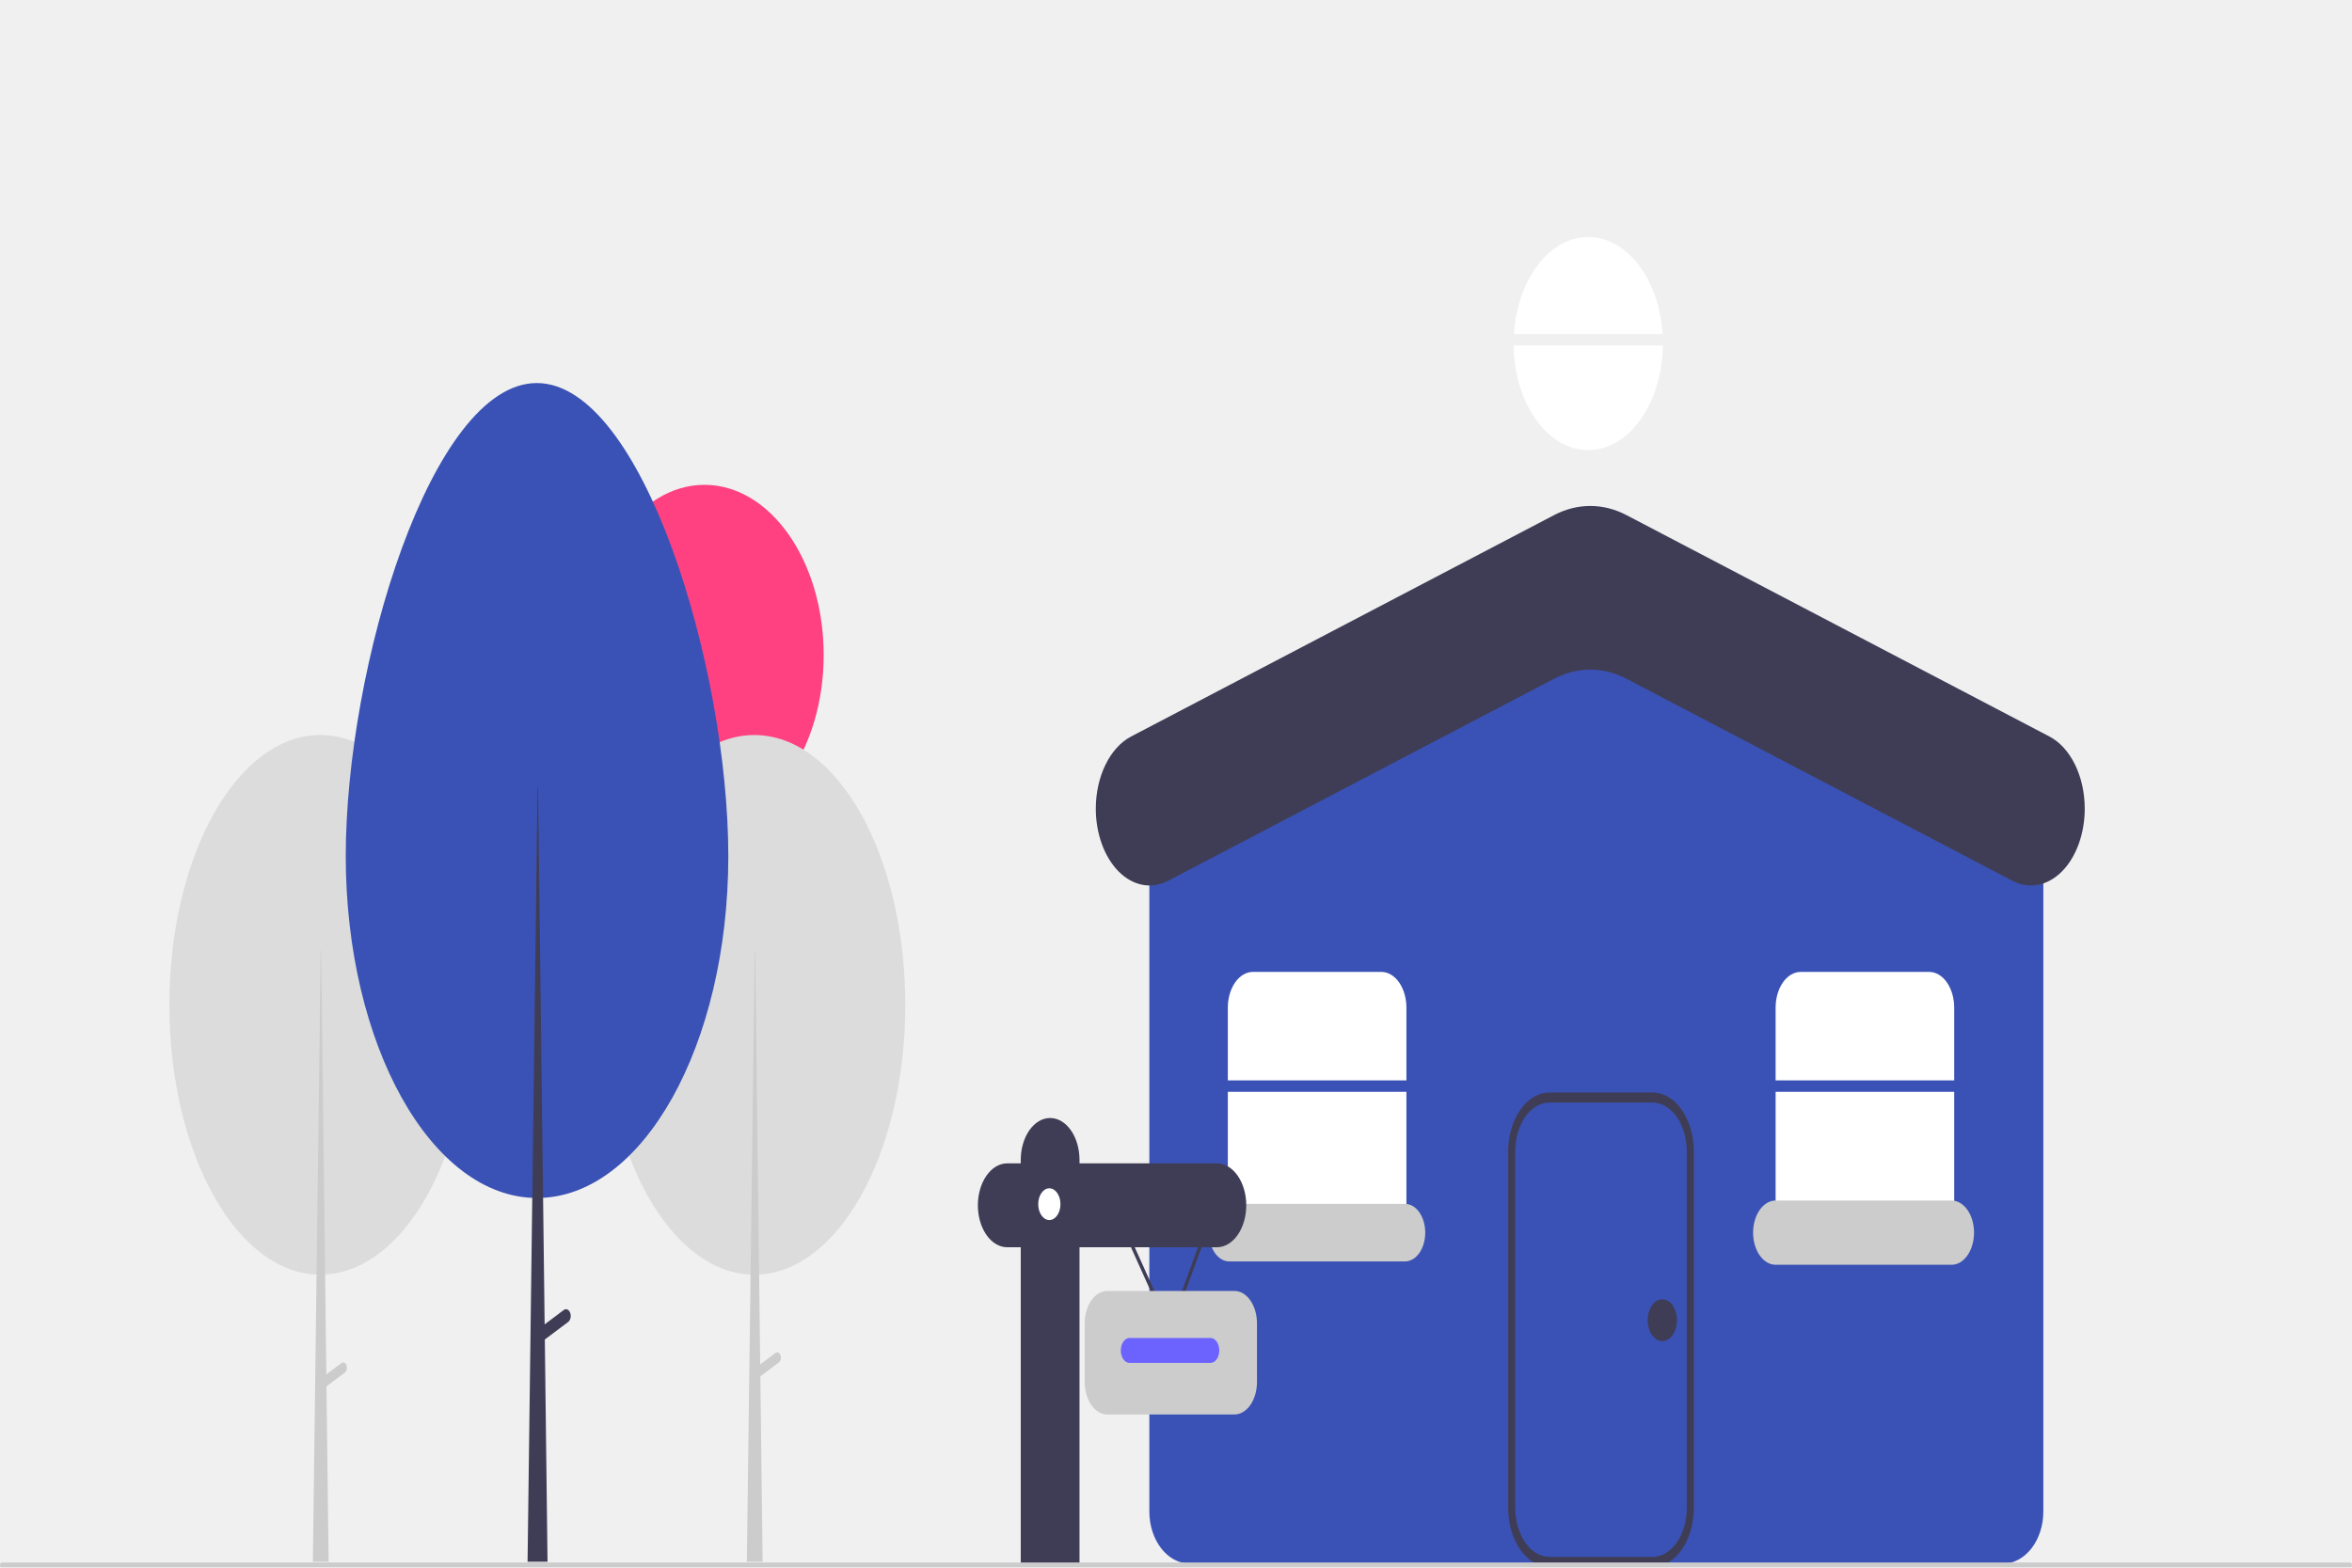
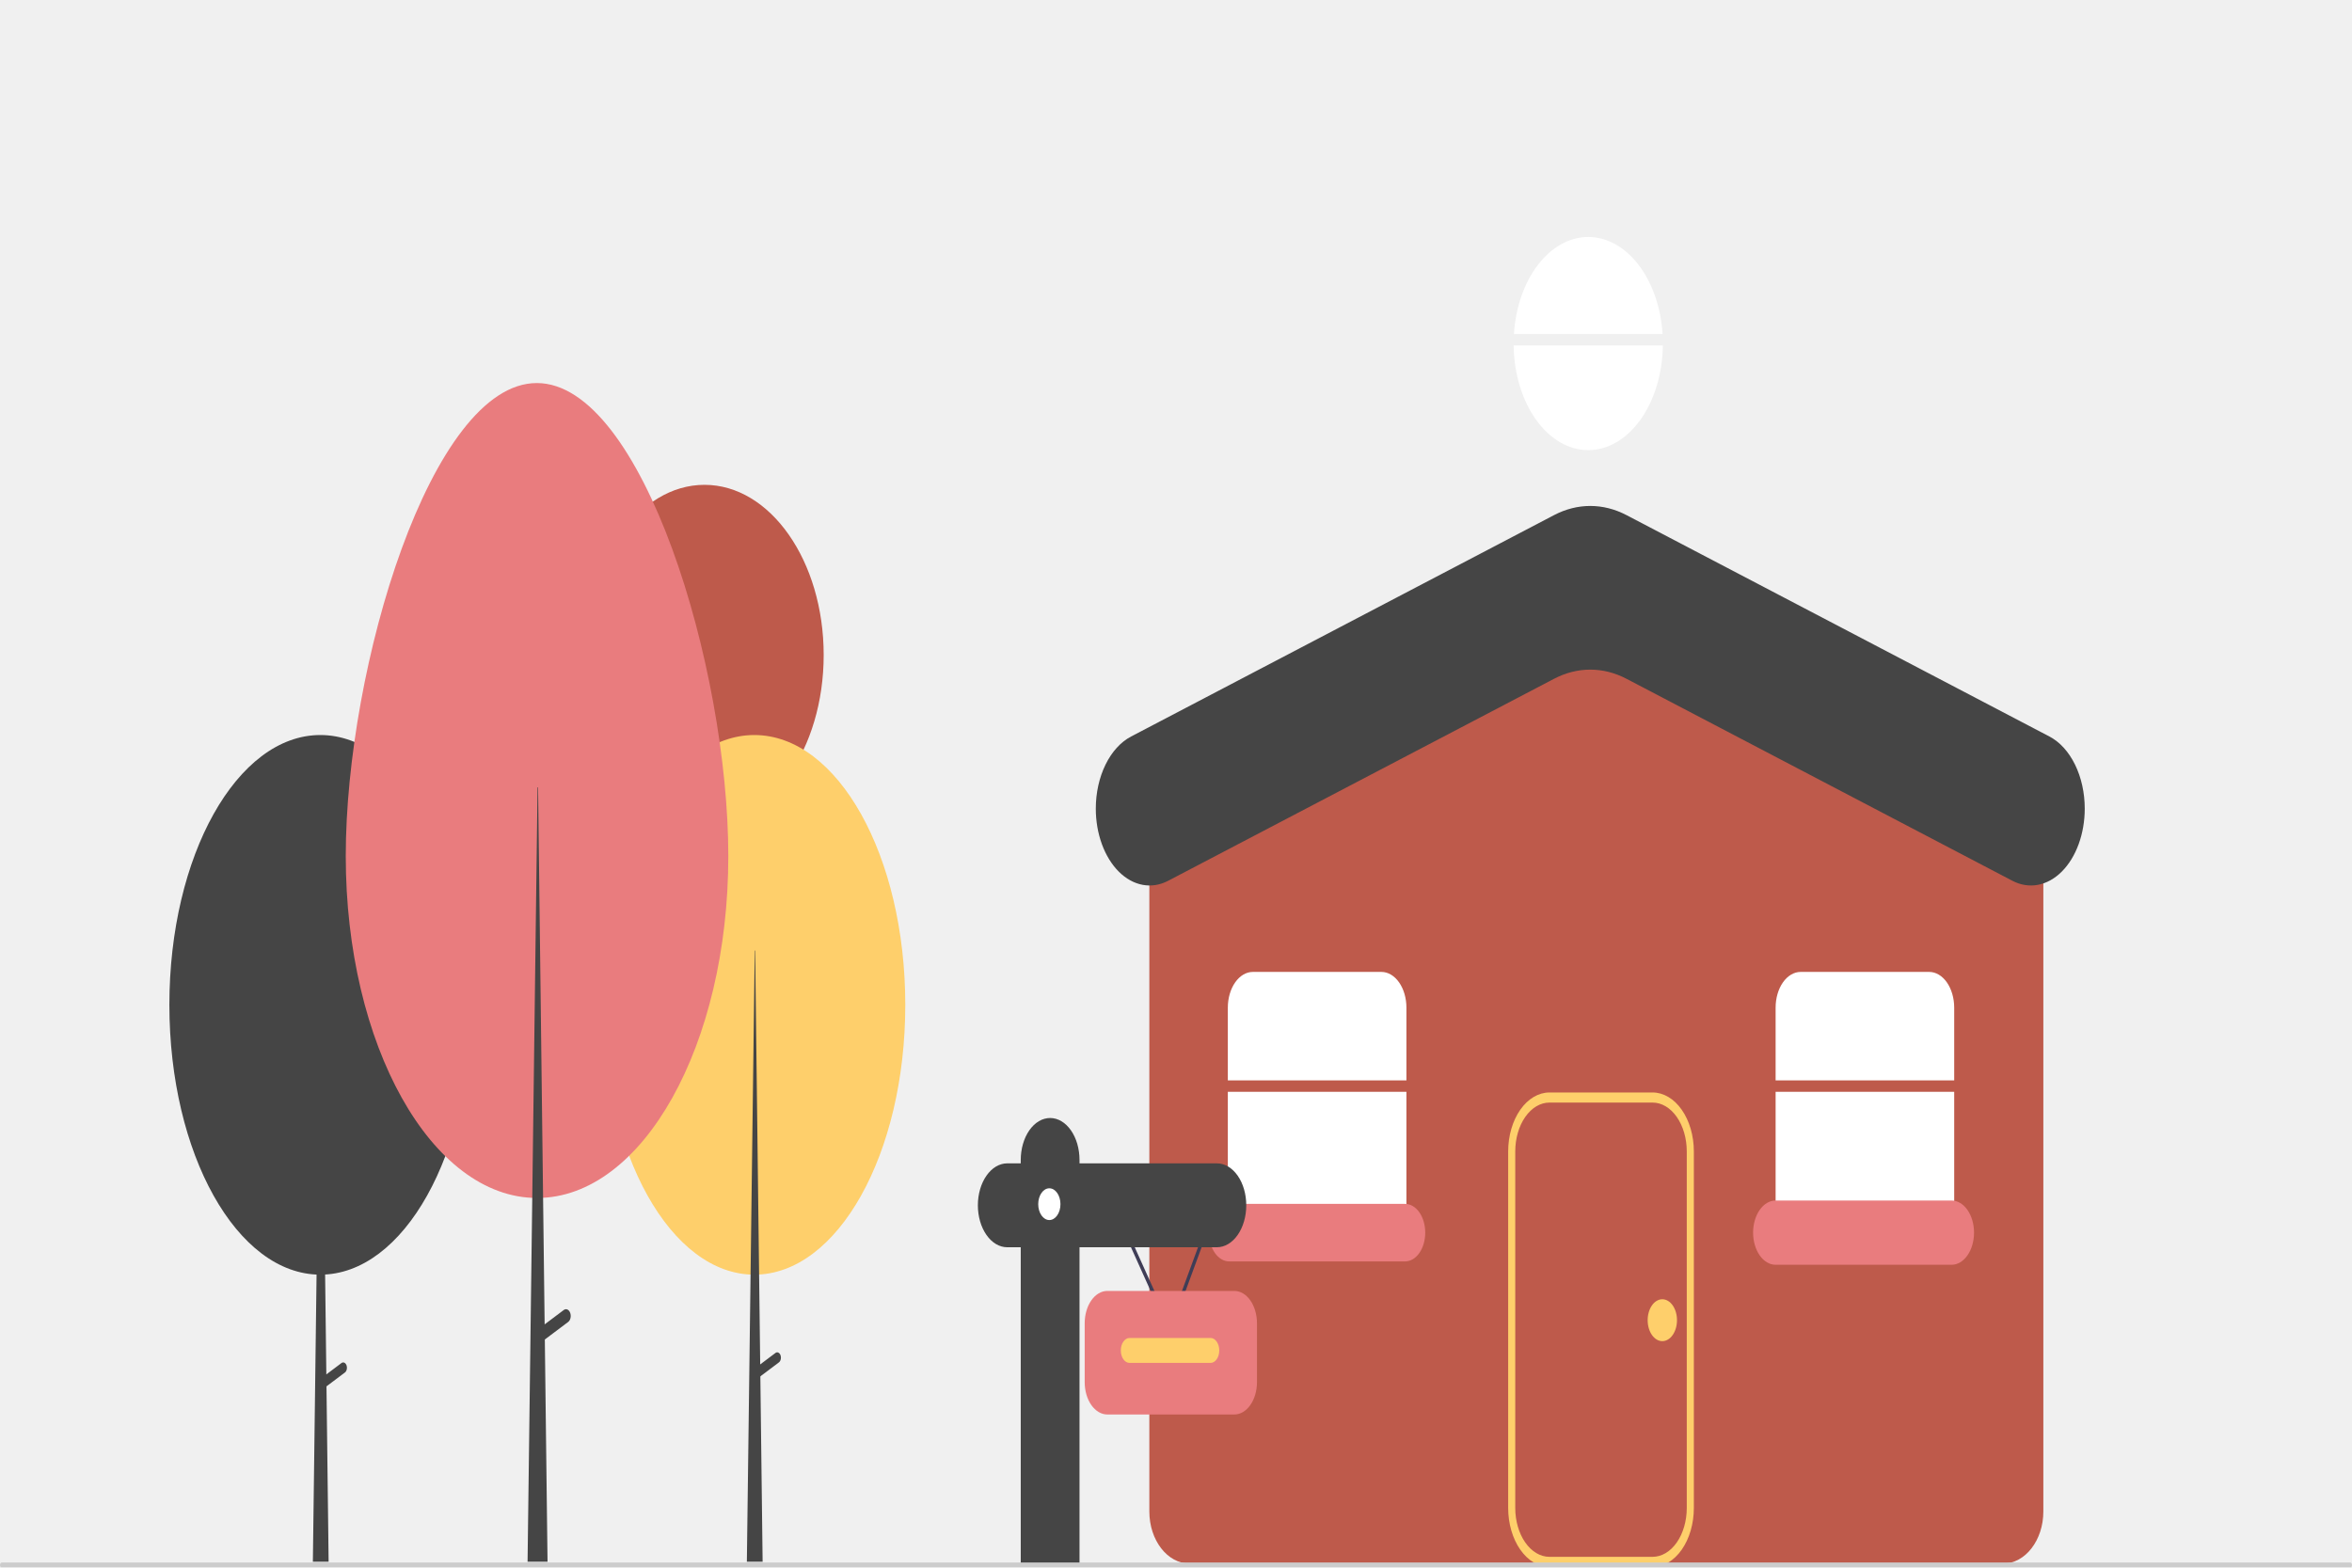
<svg xmlns="http://www.w3.org/2000/svg" width="225" height="150" viewBox="0 0 225 150" fill="none">
  <g clip-path="url(#clip0_19_292)">
    <mask id="mask0_19_292" style="mask-type:luminance" maskUnits="userSpaceOnUse" x="0" y="0" width="225" height="150">
      <path d="M225 0H0V150H225V0Z" fill="white" />
    </mask>
    <g mask="url(#mask0_19_292)">
-       <path d="M191.619 149.607H113.805C111.68 149.607 109.95 147.371 109.95 144.622V77.347C109.961 76.786 110.088 76.242 110.317 75.787C110.546 75.331 110.866 74.985 111.235 74.792L147.467 54.092C150.796 52.211 154.501 52.208 157.832 54.085L194.187 74.793C194.556 74.985 194.876 75.332 195.106 75.788C195.336 76.243 195.463 76.787 195.473 77.349V144.622C195.473 147.371 193.745 149.607 191.619 149.607Z" fill="#3A52B5" />
-       <path d="M67.394 78.958C73.692 78.958 78.796 71.667 78.796 62.673C78.796 53.68 73.692 46.389 67.394 46.389C61.097 46.389 55.993 53.68 55.993 62.673C55.993 71.667 61.097 78.958 67.394 78.958Z" fill="#FF4181" />
-       <path d="M72.161 121.962C80.137 121.962 86.602 110.404 86.602 96.146C86.602 81.888 80.137 70.329 72.161 70.329C64.186 70.329 57.72 81.888 57.72 96.146C57.72 110.404 64.186 121.962 72.161 121.962Z" fill="#DCDCDC" />
-       <path d="M72.201 90.955H72.24L72.955 149.43H71.447L72.201 90.955Z" fill="#CCCCCC" />
-       <path d="M74.664 129.667C74.708 129.787 74.717 129.926 74.689 130.056C74.661 130.185 74.598 130.292 74.514 130.356L72.443 131.913L72.111 131.01L74.182 129.454C74.266 129.391 74.363 129.377 74.454 129.418C74.544 129.457 74.62 129.547 74.664 129.667Z" fill="#CCCCCC" />
-       <path d="M30.644 121.962C38.619 121.962 45.085 110.404 45.085 96.146C45.085 81.888 38.619 70.329 30.644 70.329C22.668 70.329 16.203 81.888 16.203 96.146C16.203 110.404 22.668 121.962 30.644 121.962Z" fill="#DCDCDC" />
-       <path d="M33.147 130.634C33.103 130.514 33.027 130.425 32.937 130.384C32.846 130.344 32.748 130.357 32.664 130.42L31.218 131.508L30.723 90.954H30.683L29.93 149.43H31.437L31.232 132.649L32.997 131.323C33.081 131.259 33.144 131.152 33.172 131.023C33.2 130.893 33.191 130.754 33.147 130.634Z" fill="#CCCCCC" />
-       <path d="M51.352 36.651C61.458 36.651 69.672 63.847 69.672 81.913C69.672 99.979 61.48 114.625 51.374 114.625C41.268 114.625 33.076 99.979 33.076 81.913C33.076 63.847 41.246 36.651 51.352 36.651Z" fill="#3A52B5" />
-       <path d="M54.545 125.613C54.517 125.538 54.48 125.472 54.434 125.417C54.388 125.363 54.336 125.323 54.279 125.297C54.222 125.272 54.163 125.263 54.103 125.271C54.044 125.278 53.987 125.303 53.934 125.342L52.102 126.72L51.474 75.335H51.424L50.469 149.43H52.379L52.12 128.167L54.356 126.486C54.408 126.446 54.455 126.392 54.493 126.327C54.531 126.262 54.559 126.187 54.577 126.106C54.595 126.024 54.601 125.94 54.595 125.855C54.59 125.771 54.573 125.689 54.545 125.613Z" fill="#3F3D56" />
+       <path d="M191.619 149.607H113.805C111.68 149.607 109.95 147.371 109.95 144.622V77.347C109.961 76.786 110.088 76.242 110.317 75.787C110.546 75.331 110.866 74.985 111.235 74.792L147.467 54.092C150.796 52.211 154.501 52.208 157.832 54.085L194.187 74.793C194.556 74.985 194.876 75.332 195.106 75.788C195.336 76.243 195.463 76.787 195.473 77.349V144.622C195.473 147.371 193.745 149.607 191.619 149.607Z" fill="#BE5A4B" />
+       <path d="M67.394 78.958C73.692 78.958 78.796 71.667 78.796 62.673C78.796 53.68 73.692 46.389 67.394 46.389C61.097 46.389 55.993 53.68 55.993 62.673C55.993 71.667 61.097 78.958 67.394 78.958Z" fill="#BE5A4B" />
+       <path d="M72.161 121.962C80.137 121.962 86.602 110.404 86.602 96.146C86.602 81.888 80.137 70.329 72.161 70.329C64.186 70.329 57.72 81.888 57.72 96.146C57.72 110.404 64.186 121.962 72.161 121.962Z" fill="#FECF6B" />
+       <path d="M72.201 90.955H72.24L72.955 149.43H71.447L72.201 90.955Z" fill="#454545" />
+       <path d="M74.664 129.667C74.708 129.787 74.717 129.926 74.689 130.056C74.661 130.185 74.598 130.292 74.514 130.356L72.443 131.913L72.111 131.01L74.182 129.454C74.266 129.391 74.363 129.377 74.454 129.418C74.544 129.457 74.62 129.547 74.664 129.667Z" fill="#454545" />
+       <path d="M30.644 121.962C38.619 121.962 45.085 110.404 45.085 96.146C45.085 81.888 38.619 70.329 30.644 70.329C22.668 70.329 16.203 81.888 16.203 96.146C16.203 110.404 22.668 121.962 30.644 121.962Z" fill="#454545" />
+       <path d="M33.147 130.634C33.103 130.514 33.027 130.425 32.937 130.384C32.846 130.344 32.748 130.357 32.664 130.42L31.218 131.508L30.723 90.954H30.683L29.93 149.43H31.437L31.232 132.649L32.997 131.323C33.081 131.259 33.144 131.152 33.172 131.023C33.2 130.893 33.191 130.754 33.147 130.634Z" fill="#454545" />
+       <path d="M51.352 36.651C61.458 36.651 69.672 63.847 69.672 81.913C69.672 99.979 61.48 114.625 51.374 114.625C41.268 114.625 33.076 99.979 33.076 81.913C33.076 63.847 41.246 36.651 51.352 36.651Z" fill="#E97C7E" />
+       <path d="M54.545 125.613C54.517 125.538 54.48 125.472 54.434 125.417C54.388 125.363 54.336 125.323 54.279 125.297C54.222 125.272 54.163 125.263 54.103 125.271C54.044 125.278 53.987 125.303 53.934 125.342L52.102 126.72L51.474 75.335H51.424L50.469 149.43H52.379L52.12 128.167L54.356 126.486C54.408 126.446 54.455 126.392 54.493 126.327C54.531 126.262 54.559 126.187 54.577 126.106C54.595 126.024 54.601 125.94 54.595 125.855C54.59 125.771 54.573 125.689 54.545 125.613Z" fill="#454545" />
      <path d="M134.543 103.374V96.417C134.543 95.509 134.291 94.639 133.841 93.997C133.392 93.356 132.783 92.995 132.147 92.995H119.854C119.219 92.995 118.609 93.356 118.16 93.997C117.711 94.639 117.458 95.509 117.458 96.417V103.374H134.543Z" fill="white" />
      <path d="M117.458 104.467V115.249C117.458 116.157 117.711 117.027 118.16 117.669C118.609 118.31 119.219 118.671 119.854 118.671H132.147C132.783 118.671 133.392 118.31 133.841 117.669C134.291 117.027 134.543 116.157 134.543 115.249V104.467H117.458Z" fill="white" />
-       <path d="M192.514 84.276L155.605 64.953C153.362 63.778 150.899 63.778 148.656 64.953L111.748 84.276C110.97 84.684 110.134 84.817 109.313 84.664C108.491 84.512 107.707 84.078 107.028 83.401C106.349 82.723 105.794 81.822 105.411 80.772C105.028 79.723 104.828 78.557 104.828 77.374C104.828 75.868 105.152 74.398 105.756 73.164C106.36 71.929 107.215 70.989 108.204 70.471L148.656 49.292C150.899 48.117 153.362 48.117 155.605 49.292L196.057 70.471C197.047 70.989 197.901 71.929 198.506 73.164C199.11 74.398 199.433 75.868 199.433 77.374C199.433 78.557 199.233 79.723 198.85 80.772C198.467 81.822 197.913 82.723 197.233 83.401C196.554 84.078 195.77 84.512 194.948 84.664C194.127 84.817 193.292 84.684 192.514 84.276Z" fill="#3F3D56" />
-       <path d="M158.09 149.929H148.226C147.179 149.927 146.175 149.333 145.435 148.275C144.694 147.218 144.278 145.785 144.277 144.29V110.17C144.278 108.674 144.694 107.241 145.435 106.184C146.175 105.126 147.179 104.532 148.226 104.53H158.09C159.137 104.532 160.141 105.126 160.881 106.184C161.621 107.241 162.038 108.674 162.039 110.17V144.29C162.038 145.785 161.621 147.218 160.881 148.275C160.141 149.333 159.137 149.927 158.09 149.929ZM148.226 105.497C147.358 105.498 146.527 105.991 145.914 106.867C145.3 107.743 144.955 108.931 144.954 110.17V144.29C144.955 145.528 145.3 146.716 145.914 147.592C146.527 148.468 147.358 148.961 148.226 148.962H158.09C158.958 148.961 159.789 148.468 160.403 147.592C161.016 146.716 161.361 145.528 161.362 144.29V110.17C161.361 108.931 161.016 107.743 160.403 106.867C159.789 105.991 158.958 105.498 158.09 105.497H148.226Z" fill="#3F3D56" />
+       <path d="M192.514 84.276L155.605 64.953C153.362 63.778 150.899 63.778 148.656 64.953L111.748 84.276C110.97 84.684 110.134 84.817 109.313 84.664C108.491 84.512 107.707 84.078 107.028 83.401C106.349 82.723 105.794 81.822 105.411 80.772C105.028 79.723 104.828 78.557 104.828 77.374C104.828 75.868 105.152 74.398 105.756 73.164C106.36 71.929 107.215 70.989 108.204 70.471L148.656 49.292C150.899 48.117 153.362 48.117 155.605 49.292L196.057 70.471C197.047 70.989 197.901 71.929 198.506 73.164C199.11 74.398 199.433 75.868 199.433 77.374C199.433 78.557 199.233 79.723 198.85 80.772C198.467 81.822 197.913 82.723 197.233 83.401C196.554 84.078 195.77 84.512 194.948 84.664C194.127 84.817 193.292 84.684 192.514 84.276Z" fill="#454545" />
+       <path d="M158.09 149.929H148.226C147.179 149.927 146.175 149.333 145.435 148.275C144.694 147.218 144.278 145.785 144.277 144.29V110.17C144.278 108.674 144.694 107.241 145.435 106.184C146.175 105.126 147.179 104.532 148.226 104.53H158.09C159.137 104.532 160.141 105.126 160.881 106.184C161.621 107.241 162.038 108.674 162.039 110.17V144.29C162.038 145.785 161.621 147.218 160.881 148.275C160.141 149.333 159.137 149.927 158.09 149.929ZM148.226 105.497C147.358 105.498 146.527 105.991 145.914 106.867C145.3 107.743 144.955 108.931 144.954 110.17V144.29C144.955 145.528 145.3 146.716 145.914 147.592C146.527 148.468 147.358 148.961 148.226 148.962H158.09C158.958 148.961 159.789 148.468 160.403 147.592C161.016 146.716 161.361 145.528 161.362 144.29V110.17C161.361 108.931 161.016 107.743 160.403 106.867C159.789 105.991 158.958 105.498 158.09 105.497H148.226Z" fill="#FECF6B" />
      <path d="M159.047 31.962C158.888 29.426 158.071 27.066 156.755 25.347C155.439 23.629 153.72 22.675 151.937 22.675C150.154 22.675 148.436 23.629 147.119 25.347C145.803 27.066 144.986 29.426 144.827 31.962H159.047Z" fill="white" />
      <path d="M144.801 33.055C144.833 35.727 145.6 38.274 146.934 40.148C148.269 42.021 150.066 43.07 151.937 43.07C153.808 43.07 155.605 42.021 156.94 40.148C158.274 38.274 159.041 35.727 159.074 33.055H144.801Z" fill="white" />
-       <path d="M117.586 115.191C117.075 115.191 116.584 115.48 116.223 115.996C115.861 116.512 115.658 117.212 115.658 117.942C115.658 118.673 115.861 119.373 116.223 119.889C116.584 120.405 117.075 120.695 117.586 120.695H134.416C134.927 120.695 135.417 120.405 135.779 119.889C136.139 119.373 136.343 118.673 136.343 117.942C136.343 117.212 136.139 116.512 135.779 115.996C135.417 115.48 134.927 115.191 134.416 115.191H117.586Z" fill="#CCCCCC" />
+       <path d="M117.586 115.191C117.075 115.191 116.584 115.48 116.223 115.996C115.861 116.512 115.658 117.212 115.658 117.942C115.658 118.673 115.861 119.373 116.223 119.889C116.584 120.405 117.075 120.695 117.586 120.695H134.416C134.927 120.695 135.417 120.405 135.779 119.889C136.139 119.373 136.343 118.673 136.343 117.942C136.343 117.212 136.139 116.512 135.779 115.996C135.417 115.48 134.927 115.191 134.416 115.191H117.586Z" fill="#E97C7E" />
      <path d="M169.861 104.467V115.249C169.861 116.157 170.113 117.027 170.562 117.669C171.012 118.31 171.621 118.671 172.257 118.671H184.55C185.185 118.671 185.795 118.31 186.244 117.669C186.693 117.027 186.945 116.157 186.945 115.249V104.467H169.861Z" fill="white" />
      <path d="M186.945 103.374V96.417C186.945 95.509 186.693 94.639 186.244 93.997C185.795 93.356 185.185 92.995 184.55 92.995H172.257C171.621 92.995 171.012 93.356 170.562 93.997C170.113 94.639 169.861 95.509 169.861 96.417V103.374H186.945Z" fill="white" />
-       <path d="M159.023 128.323C159.798 128.323 160.426 127.425 160.426 126.319C160.426 125.213 159.798 124.316 159.023 124.316C158.249 124.316 157.621 125.213 157.621 126.319C157.621 127.425 158.249 128.323 159.023 128.323Z" fill="#3F3D56" />
+       <path d="M159.023 128.323C159.798 128.323 160.426 127.425 160.426 126.319C160.426 125.213 159.798 124.316 159.023 124.316C158.249 124.316 157.621 125.213 157.621 126.319C157.621 127.425 158.249 128.323 159.023 128.323Z" fill="#FECF6B" />
      <path d="M111.913 127.608L106.388 115.335L106.644 115.1L111.886 126.746L116.158 115.117L116.427 115.319L111.913 127.608Z" fill="#3F3D56" />
-       <path d="M116.412 111.312H103.27V110.987C103.27 110.459 103.197 109.938 103.056 109.45C102.915 108.963 102.708 108.521 102.446 108.148C102.186 107.775 101.876 107.479 101.534 107.278C101.194 107.076 100.828 106.973 100.46 106.973C100.09 106.973 99.724 107.076 99.384 107.278C99.043 107.479 98.733 107.775 98.472 108.148C98.21 108.521 98.004 108.963 97.862 109.45C97.721 109.938 97.648 110.459 97.648 110.987V111.312H96.357C95.611 111.312 94.897 111.735 94.37 112.488C93.843 113.241 93.546 114.261 93.546 115.326C93.546 116.391 93.843 117.412 94.37 118.165C94.897 118.918 95.611 119.341 96.357 119.341H97.648V149.677C103.249 149.517 97.608 149.839 103.27 149.677V119.341H116.412C117.157 119.341 117.872 118.918 118.399 118.165C118.926 117.412 119.222 116.391 119.222 115.326C119.222 114.261 118.926 113.241 118.399 112.488C117.872 111.735 117.157 111.312 116.412 111.312Z" fill="#3F3D56" />
+       <path d="M116.412 111.312H103.27V110.987C103.27 110.459 103.197 109.938 103.056 109.45C102.915 108.963 102.708 108.521 102.446 108.148C102.186 107.775 101.876 107.479 101.534 107.278C101.194 107.076 100.828 106.973 100.46 106.973C100.09 106.973 99.724 107.076 99.384 107.278C99.043 107.479 98.733 107.775 98.472 108.148C98.21 108.521 98.004 108.963 97.862 109.45C97.721 109.938 97.648 110.459 97.648 110.987V111.312H96.357C95.611 111.312 94.897 111.735 94.37 112.488C93.843 113.241 93.546 114.261 93.546 115.326C93.546 116.391 93.843 117.412 94.37 118.165C94.897 118.918 95.611 119.341 96.357 119.341H97.648V149.677C103.249 149.517 97.608 149.839 103.27 149.677V119.341H116.412C117.157 119.341 117.872 118.918 118.399 118.165C118.926 117.412 119.222 116.391 119.222 115.326C119.222 114.261 118.926 113.241 118.399 112.488C117.872 111.735 117.157 111.312 116.412 111.312Z" fill="#454545" />
      <path d="M100.383 116.737C100.971 116.737 101.447 116.057 101.447 115.218C101.447 114.379 100.971 113.699 100.383 113.699C99.796 113.699 99.32 114.379 99.32 115.218C99.32 116.057 99.796 116.737 100.383 116.737Z" fill="white" />
-       <path d="M118.082 135.341H105.929C105.355 135.341 104.805 135.015 104.399 134.435C103.993 133.856 103.765 133.07 103.765 132.25V126.611C103.765 125.791 103.993 125.006 104.399 124.425C104.805 123.846 105.355 123.52 105.929 123.519H118.082C118.656 123.52 119.206 123.846 119.612 124.425C120.018 125.006 120.246 125.791 120.247 126.611V132.25C120.246 133.07 120.018 133.856 119.612 134.435C119.206 135.015 118.656 135.341 118.082 135.341Z" fill="#CCCCCC" />
-       <path d="M115.804 128.02H108.055C107.594 128.02 107.22 128.555 107.22 129.213C107.22 129.873 107.594 130.407 108.055 130.407H115.804C116.266 130.407 116.639 129.873 116.639 129.213C116.639 128.555 116.266 128.02 115.804 128.02Z" fill="#6C63FF" />
+       <path d="M118.082 135.341H105.929C105.355 135.341 104.805 135.015 104.399 134.435C103.993 133.856 103.765 133.07 103.765 132.25V126.611C103.765 125.791 103.993 125.006 104.399 124.425C104.805 123.846 105.355 123.52 105.929 123.519H118.082C118.656 123.52 119.206 123.846 119.612 124.425C120.018 125.006 120.246 125.791 120.247 126.611V132.25C120.246 133.07 120.018 133.856 119.612 134.435C119.206 135.015 118.656 135.341 118.082 135.341Z" fill="#E97C7E" />
+       <path d="M115.804 128.02H108.055C107.594 128.02 107.22 128.555 107.22 129.213C107.22 129.873 107.594 130.407 108.055 130.407H115.804C116.266 130.407 116.639 129.873 116.639 129.213C116.639 128.555 116.266 128.02 115.804 128.02Z" fill="#FECF6B" />
      <path d="M224.826 150H0.174C0.128 150 0.084 149.974 0.051 149.927C0.018 149.88 0 149.817 0 149.751C0 149.685 0.018 149.622 0.051 149.575C0.084 149.528 0.128 149.502 0.174 149.502H224.826C224.872 149.502 224.916 149.528 224.949 149.575C224.981 149.622 225 149.685 225 149.751C225 149.817 224.981 149.88 224.949 149.927C224.916 149.974 224.872 150 224.826 150Z" fill="#CCCCCC" />
-       <path d="M186.691 121.017H169.861C169.289 121.017 168.742 120.693 168.338 120.117C167.935 119.541 167.707 118.758 167.707 117.942C167.707 117.127 167.935 116.345 168.338 115.769C168.742 115.191 169.289 114.868 169.861 114.868H186.691C187.261 114.868 187.809 115.191 188.213 115.769C188.616 116.345 188.843 117.127 188.843 117.942C188.843 118.758 188.616 119.541 188.213 120.117C187.809 120.693 187.261 121.017 186.691 121.017Z" fill="#CCCCCC" />
+       <path d="M186.691 121.017H169.861C169.289 121.017 168.742 120.693 168.338 120.117C167.935 119.541 167.707 118.758 167.707 117.942C167.707 117.127 167.935 116.345 168.338 115.769C168.742 115.191 169.289 114.868 169.861 114.868H186.691C187.261 114.868 187.809 115.191 188.213 115.769C188.616 116.345 188.843 117.127 188.843 117.942C188.843 118.758 188.616 119.541 188.213 120.117C187.809 120.693 187.261 121.017 186.691 121.017Z" fill="#E97C7E" />
    </g>
  </g>
  <defs>
    <clipPath id="clip0_19_292">
      <rect width="225" height="150" fill="white" />
    </clipPath>
  </defs>
</svg>
